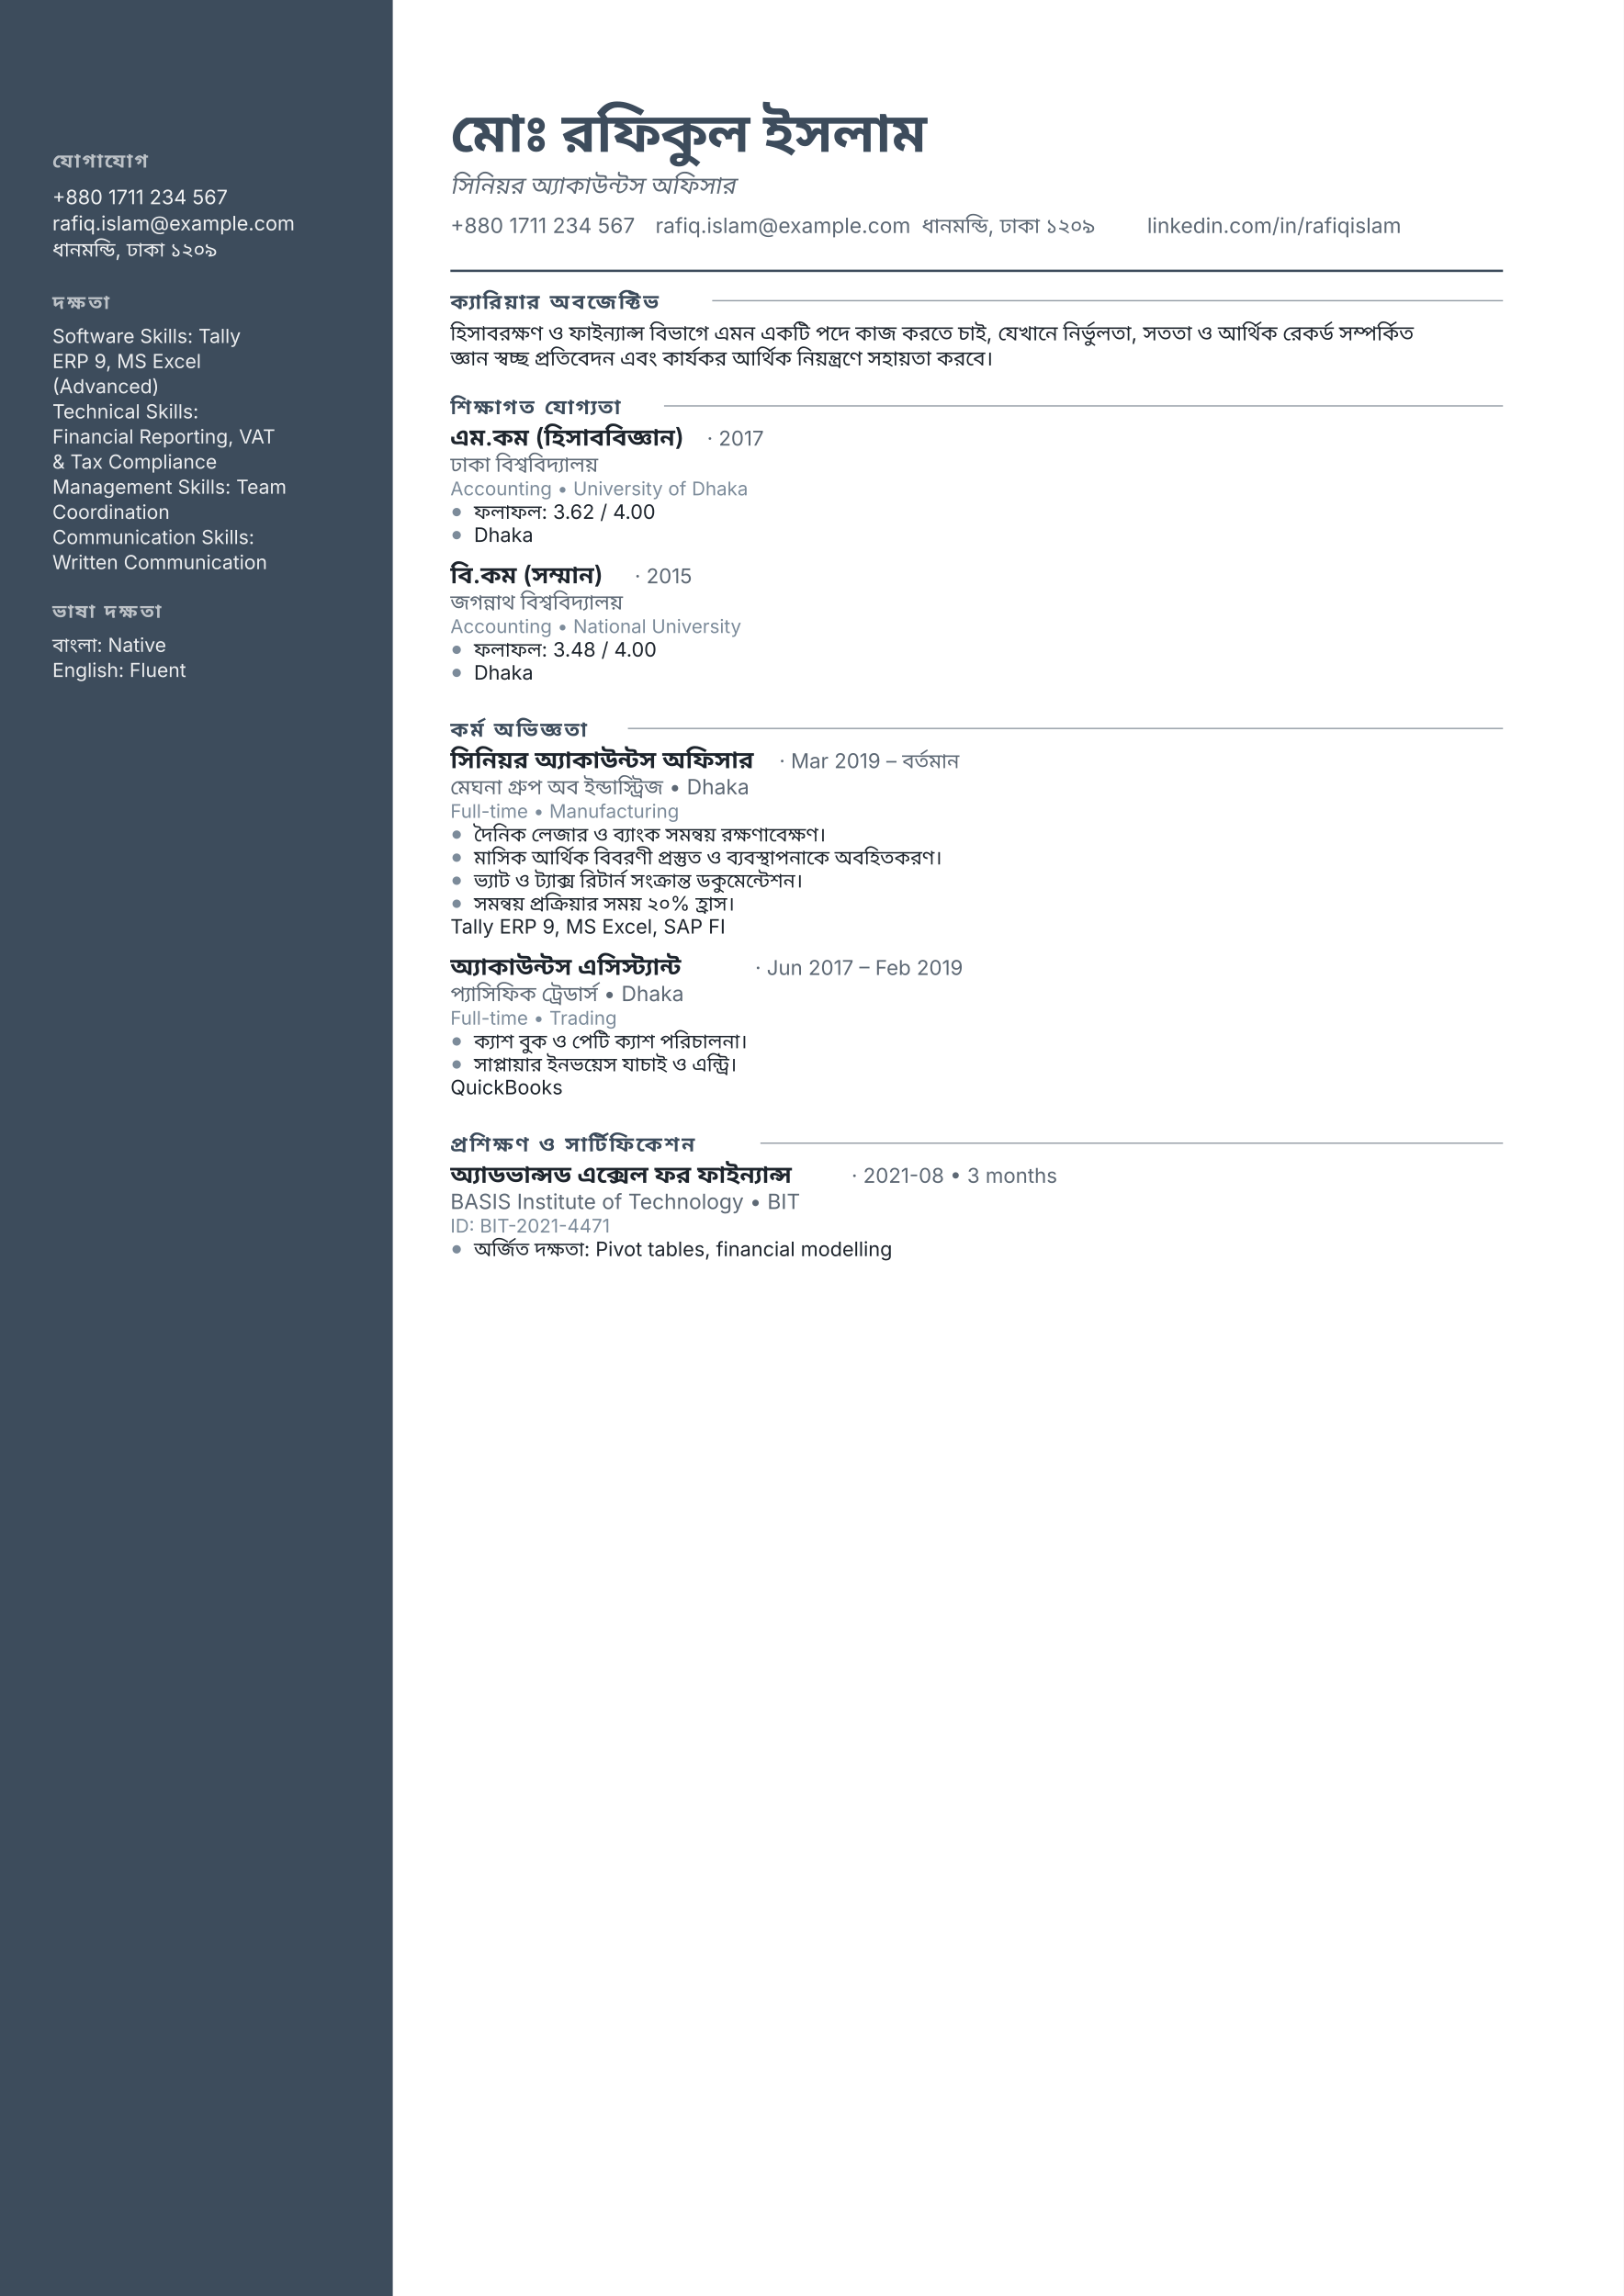
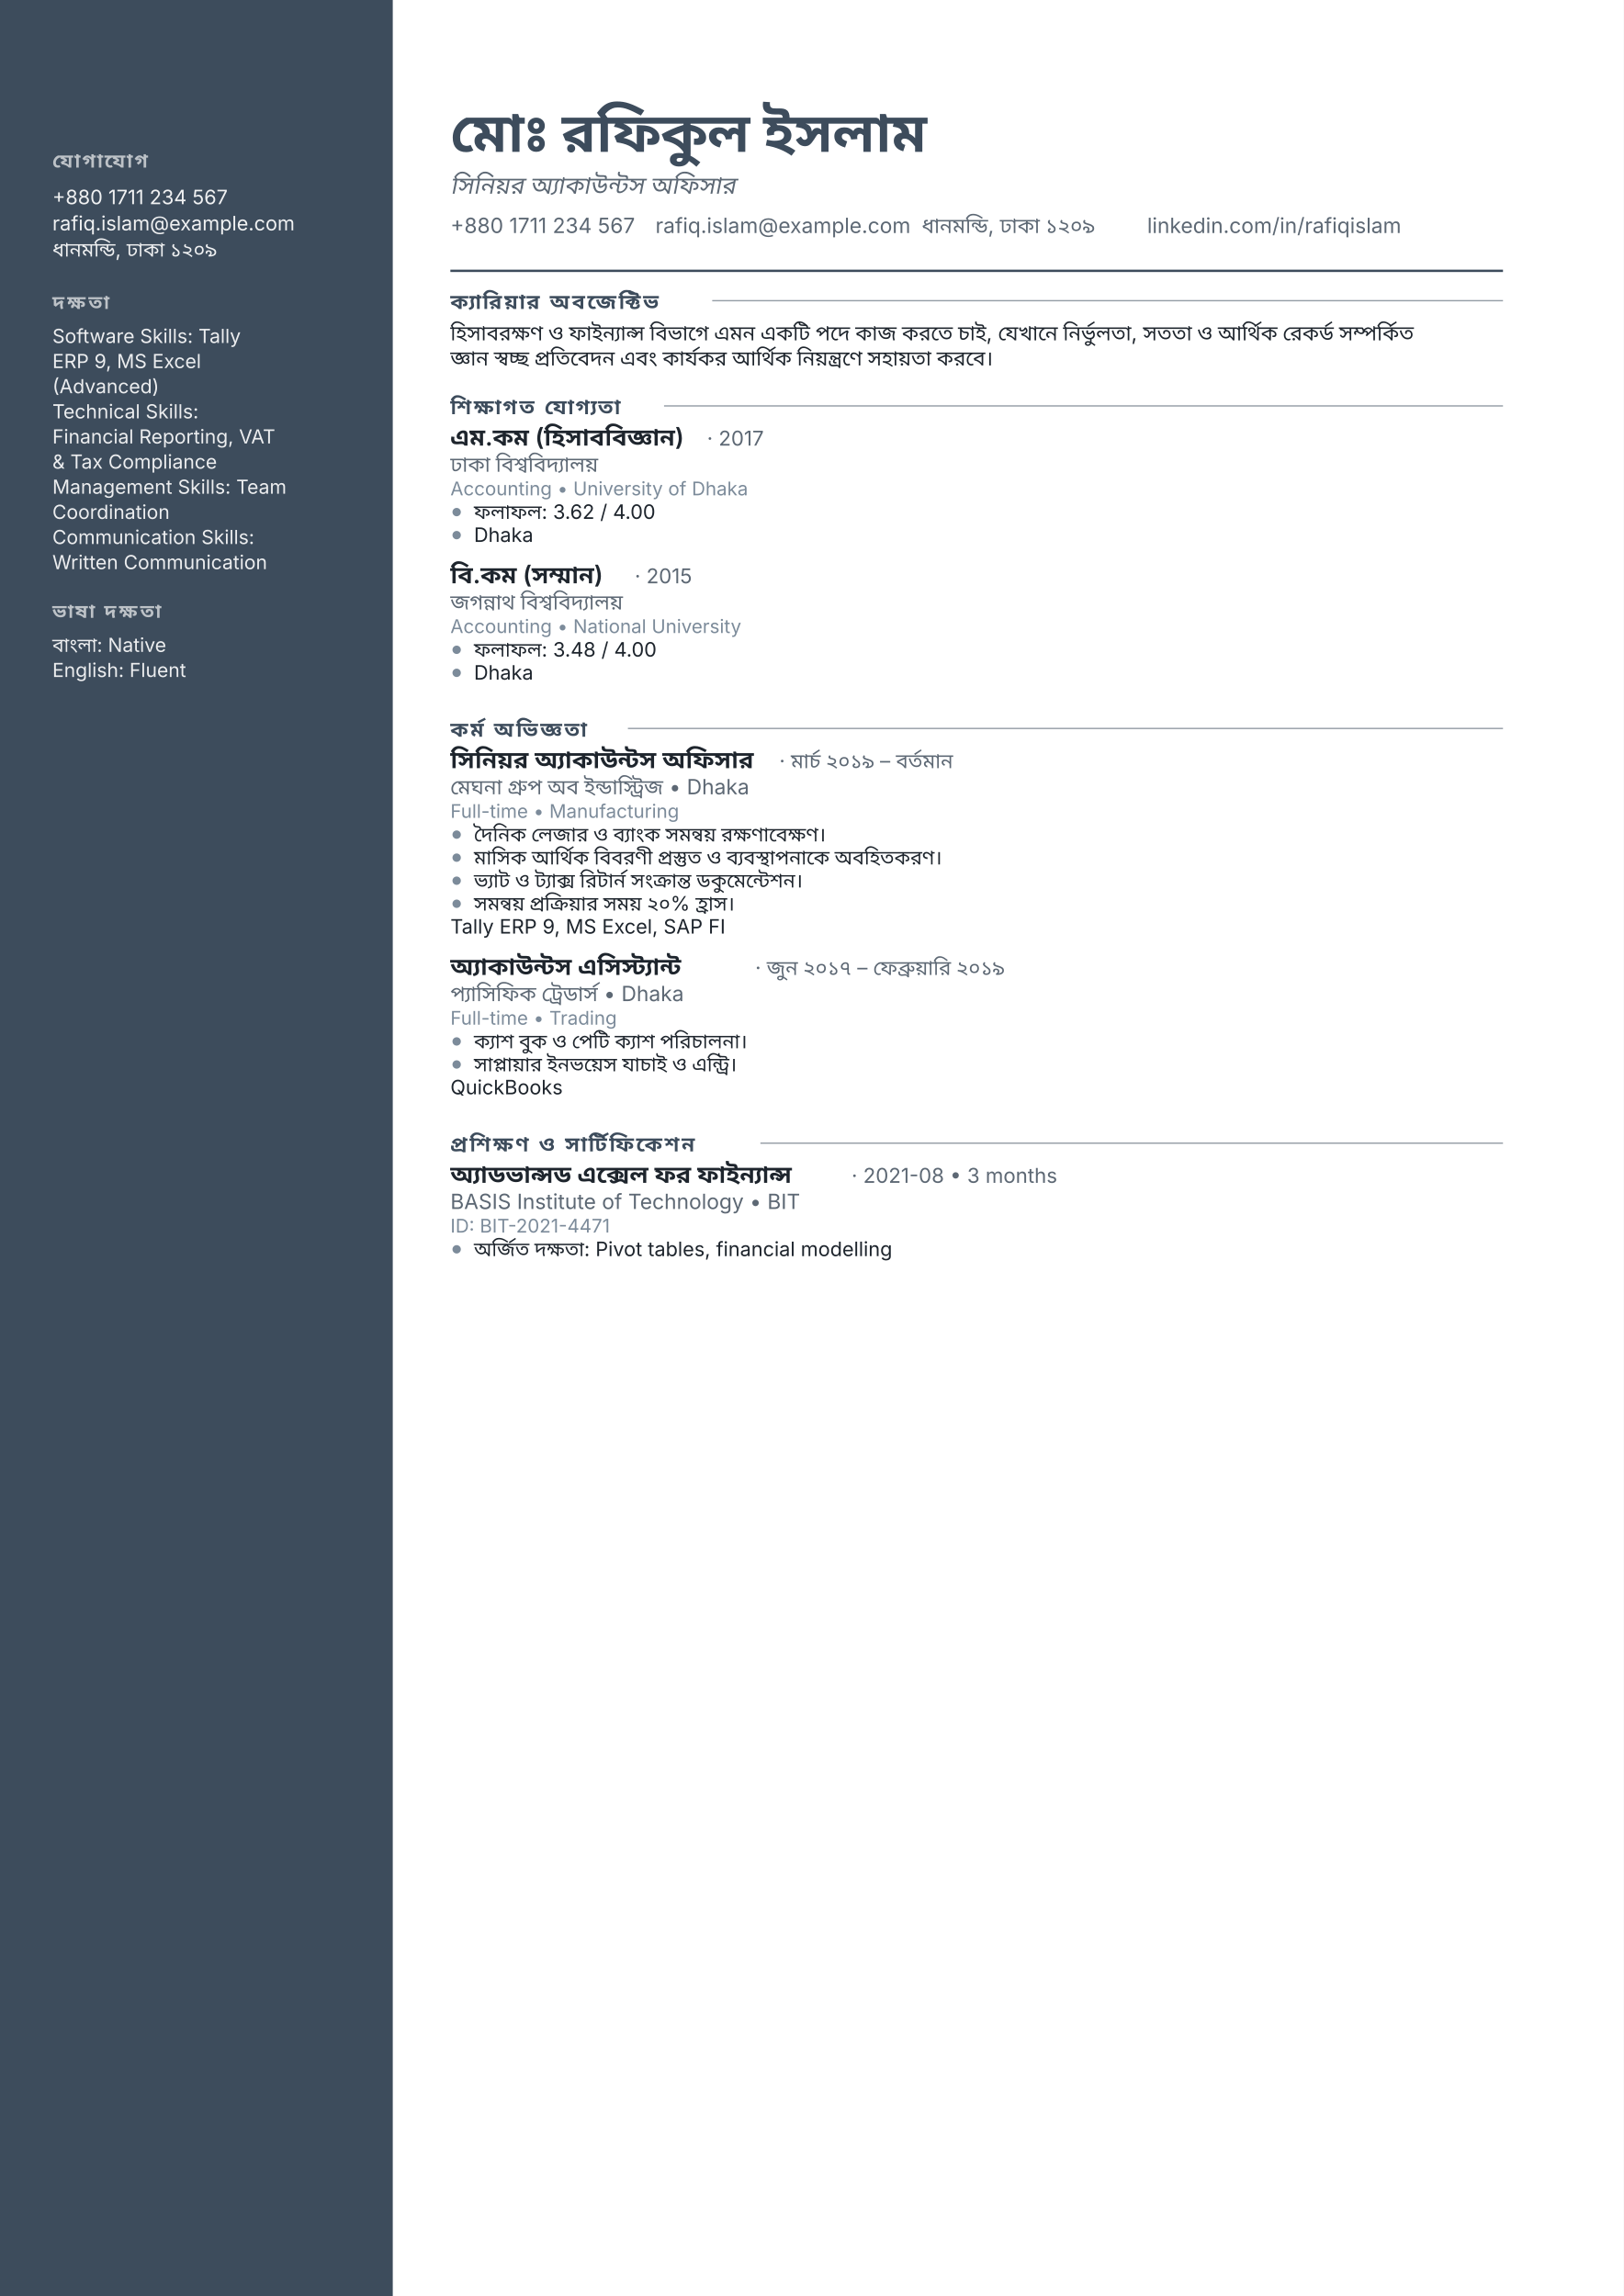
<svg xmlns="http://www.w3.org/2000/svg" width="620" height="877" viewBox="0 0 620 877" role="img" aria-label="CV template preview: Professional Manager">
  <rect width="620" height="877" fill="#ffffff" />
  <rect x="0.0" y="0.0" width="620.0" height="877.0" fill="#ffffff" />
  <rect x="0.0" y="0.0" width="150.0" height="877.0" fill="#3d4c5c" />
  <text x="20.0" y="64.0" font-family="Inter, Noto Sans Bengali, sans-serif" font-size="7.4" font-weight="700" fill="rgba(255,255,255,.66)" letter-spacing="1.2">যোগাযোগ</text>
  <text x="20.0" y="78.0" font-family="Inter, Noto Sans Bengali, sans-serif" font-size="7.6" font-weight="400" fill="rgba(255,255,255,.92)">+880 1711 234 567</text>
  <text x="20.0" y="88.0" font-family="Inter, Noto Sans Bengali, sans-serif" font-size="7.6" font-weight="400" fill="rgba(255,255,255,.92)">rafiq.islam@example.com</text>
  <text x="20.0" y="98.0" font-family="Inter, Noto Sans Bengali, sans-serif" font-size="7.6" font-weight="400" fill="rgba(255,255,255,.92)">ধানমন্ডি, ঢাকা ১২০৯</text>
  <text x="20.0" y="118.0" font-family="Inter, Noto Sans Bengali, sans-serif" font-size="7.2" font-weight="700" fill="rgba(255,255,255,.66)" letter-spacing="1.1">দক্ষতা</text>
  <text x="20.0" y="131.0" font-family="Inter, Noto Sans Bengali, sans-serif" font-size="7.4" font-weight="400" fill="rgba(255,255,255,.9)">Software Skills: Tally</text>
  <text x="20.0" y="140.6" font-family="Inter, Noto Sans Bengali, sans-serif" font-size="7.4" font-weight="400" fill="rgba(255,255,255,.9)">ERP 9, MS Excel</text>
  <text x="20.0" y="150.2" font-family="Inter, Noto Sans Bengali, sans-serif" font-size="7.4" font-weight="400" fill="rgba(255,255,255,.9)">(Advanced)</text>
  <text x="20.0" y="159.8" font-family="Inter, Noto Sans Bengali, sans-serif" font-size="7.4" font-weight="400" fill="rgba(255,255,255,.9)">Technical Skills:</text>
  <text x="20.0" y="169.4" font-family="Inter, Noto Sans Bengali, sans-serif" font-size="7.4" font-weight="400" fill="rgba(255,255,255,.9)">Financial Reporting, VAT</text>
  <text x="20.0" y="179.0" font-family="Inter, Noto Sans Bengali, sans-serif" font-size="7.4" font-weight="400" fill="rgba(255,255,255,.9)">&amp; Tax Compliance</text>
  <text x="20.0" y="188.6" font-family="Inter, Noto Sans Bengali, sans-serif" font-size="7.4" font-weight="400" fill="rgba(255,255,255,.9)">Management Skills: Team</text>
  <text x="20.0" y="198.2" font-family="Inter, Noto Sans Bengali, sans-serif" font-size="7.4" font-weight="400" fill="rgba(255,255,255,.9)">Coordination</text>
  <text x="20.0" y="207.8" font-family="Inter, Noto Sans Bengali, sans-serif" font-size="7.4" font-weight="400" fill="rgba(255,255,255,.9)">Communication Skills:</text>
  <text x="20.0" y="217.4" font-family="Inter, Noto Sans Bengali, sans-serif" font-size="7.4" font-weight="400" fill="rgba(255,255,255,.9)">Written Communication</text>
  <text x="20.0" y="236.0" font-family="Inter, Noto Sans Bengali, sans-serif" font-size="7.2" font-weight="700" fill="rgba(255,255,255,.66)" letter-spacing="1.1">ভাষা দক্ষতা</text>
  <text x="20.0" y="249.0" font-family="Inter, Noto Sans Bengali, sans-serif" font-size="7.4" font-weight="400" fill="rgba(255,255,255,.9)">বাংলা: Native</text>
  <text x="20.0" y="258.6" font-family="Inter, Noto Sans Bengali, sans-serif" font-size="7.4" font-weight="400" fill="rgba(255,255,255,.9)">English: Fluent</text>
  <text x="172.0" y="58.0" font-family="Inter, Noto Sans Bengali, sans-serif" font-size="21" font-weight="700" fill="#3d4c5c" letter-spacing="-0.2">মোঃ রফিকুল ইসলাম</text>
  <text x="172.0" y="74.0" font-family="Inter, Noto Sans Bengali, sans-serif" font-size="9.2" font-weight="400" fill="#5d6874" font-style="italic">সিনিয়র অ্যাকাউন্টস অফিসার</text>
  <text x="172.0" y="89.0" font-family="Inter, Noto Sans Bengali, sans-serif" font-size="8" font-weight="400" fill="#5d6874">+880 1711 234 567</text>
  <text x="250.3" y="89.0" font-family="Inter, Noto Sans Bengali, sans-serif" font-size="8" font-weight="400" fill="#5d6874">rafiq.islam@example.com</text>
  <text x="352.0" y="89.0" font-family="Inter, Noto Sans Bengali, sans-serif" font-size="8" font-weight="400" fill="#5d6874">ধানমন্ডি, ঢাকা ১২০৯</text>
  <text x="438.1" y="89.0" font-family="Inter, Noto Sans Bengali, sans-serif" font-size="8" font-weight="400" fill="#5d6874">linkedin.com/in/rafiqislam</text>
  <rect x="172.0" y="103.0" width="402.0" height="0.9" fill="#3d4c5c" />
  <text x="172.0" y="118.0" font-family="Inter, Noto Sans Bengali, sans-serif" font-size="7.9" font-weight="700" fill="#3d4c5c" letter-spacing="0.9">ক্যারিয়ার অবজেক্টিভ</text>
  <rect x="272.0" y="114.6" width="302.0" height="0.5" fill="#3d4c5c" opacity="0.55" />
  <text x="172.0" y="130.0" font-family="Inter, Noto Sans Bengali, sans-serif" font-size="7.9" font-weight="400" fill="#1e252d">হিসাবরক্ষণ ও ফাইন্যান্স বিভাগে এমন একটি পদে কাজ করতে চাই, যেখানে নির্ভুলতা, সততা ও আর্থিক রেকর্ড সম্পর্কিত</text>
  <text x="172.0" y="139.6" font-family="Inter, Noto Sans Bengali, sans-serif" font-size="7.9" font-weight="400" fill="#1e252d">জ্ঞান স্বচ্ছ প্রতিবেদন এবং কার্যকর আর্থিক নিয়ন্ত্রণে সহায়তা করবে।</text>
  <text x="172.0" y="158.2" font-family="Inter, Noto Sans Bengali, sans-serif" font-size="7.9" font-weight="700" fill="#3d4c5c" letter-spacing="0.9">শিক্ষাগত যোগ্যতা</text>
  <rect x="253.6" y="154.8" width="320.4" height="0.5" fill="#3d4c5c" opacity="0.55" />
  <text x="172.0" y="170.2" font-family="Inter, Noto Sans Bengali, sans-serif" font-size="9.2" font-weight="600" fill="#1e252d">এম.কম (হিসাববিজ্ঞান)</text>
  <text x="270.0" y="170.2" font-family="Inter, Noto Sans Bengali, sans-serif" font-size="7.8" font-weight="400" fill="#5d6874">· 2017</text>
  <text x="172.0" y="180.2" font-family="Inter, Noto Sans Bengali, sans-serif" font-size="8" font-weight="400" fill="#5d6874">ঢাকা বিশ্ববিদ্যালয়</text>
  <text x="172.0" y="189.2" font-family="Inter, Noto Sans Bengali, sans-serif" font-size="7.2" font-weight="400" fill="#7c8b9a">Accounting • University of Dhaka</text>
  <circle cx="174.4" cy="195.6" r="1.6" fill="#7c8b9a" />
  <text x="181.0" y="198.2" font-family="Inter, Noto Sans Bengali, sans-serif" font-size="7.6" font-weight="400" fill="#1e252d">ফলাফল: 3.62 / 4.00</text>
  <circle cx="174.4" cy="204.4" r="1.6" fill="#7c8b9a" />
  <text x="181.0" y="207.0" font-family="Inter, Noto Sans Bengali, sans-serif" font-size="7.6" font-weight="400" fill="#1e252d">Dhaka</text>
  <text x="172.0" y="222.8" font-family="Inter, Noto Sans Bengali, sans-serif" font-size="9.2" font-weight="600" fill="#1e252d">বি.কম (সম্মান)</text>
  <text x="242.4" y="222.8" font-family="Inter, Noto Sans Bengali, sans-serif" font-size="7.8" font-weight="400" fill="#5d6874">· 2015</text>
  <text x="172.0" y="232.8" font-family="Inter, Noto Sans Bengali, sans-serif" font-size="8" font-weight="400" fill="#5d6874">জগন্নাথ বিশ্ববিদ্যালয়</text>
  <text x="172.0" y="241.8" font-family="Inter, Noto Sans Bengali, sans-serif" font-size="7.2" font-weight="400" fill="#7c8b9a">Accounting • National University</text>
  <circle cx="174.4" cy="248.2" r="1.6" fill="#7c8b9a" />
  <text x="181.0" y="250.8" font-family="Inter, Noto Sans Bengali, sans-serif" font-size="7.6" font-weight="400" fill="#1e252d">ফলাফল: 3.48 / 4.00</text>
  <circle cx="174.4" cy="257.0" r="1.6" fill="#7c8b9a" />
  <text x="181.0" y="259.6" font-family="Inter, Noto Sans Bengali, sans-serif" font-size="7.6" font-weight="400" fill="#1e252d">Dhaka</text>
  <text x="172.0" y="281.4" font-family="Inter, Noto Sans Bengali, sans-serif" font-size="7.9" font-weight="700" fill="#3d4c5c" letter-spacing="0.9">কর্ম অভিজ্ঞতা</text>
  <rect x="239.8" y="278.0" width="334.2" height="0.5" fill="#3d4c5c" opacity="0.55" />
  <text x="172.0" y="293.4" font-family="Inter, Noto Sans Bengali, sans-serif" font-size="9.2" font-weight="600" fill="#1e252d">সিনিয়র অ্যাকাউন্টস অফিসার</text>
-   <text x="297.6" y="293.4" font-family="Inter, Noto Sans Bengali, sans-serif" font-size="7.8" font-weight="400" fill="#5d6874">· Mar 2019 – বর্তমান</text>
+   <text x="297.6" y="293.4" font-family="Inter, Noto Sans Bengali, sans-serif" font-size="7.8" font-weight="400" fill="#5d6874">· মার্চ ২০১৯ – বর্তমান</text>
  <text x="172.0" y="303.4" font-family="Inter, Noto Sans Bengali, sans-serif" font-size="8" font-weight="400" fill="#5d6874">মেঘনা গ্রুপ অব ইন্ডাস্ট্রিজ • Dhaka</text>
  <text x="172.0" y="312.4" font-family="Inter, Noto Sans Bengali, sans-serif" font-size="7.2" font-weight="400" fill="#7c8b9a">Full-time • Manufacturing</text>
  <circle cx="174.4" cy="318.8" r="1.6" fill="#7c8b9a" />
  <text x="181.0" y="321.4" font-family="Inter, Noto Sans Bengali, sans-serif" font-size="7.6" font-weight="400" fill="#1e252d">দৈনিক লেজার ও ব্যাংক সমন্বয় রক্ষণাবেক্ষণ।</text>
  <circle cx="174.4" cy="327.6" r="1.6" fill="#7c8b9a" />
  <text x="181.0" y="330.2" font-family="Inter, Noto Sans Bengali, sans-serif" font-size="7.6" font-weight="400" fill="#1e252d">মাসিক আর্থিক বিবরণী প্রস্তুত ও ব্যবস্থাপনাকে অবহিতকরণ।</text>
  <circle cx="174.4" cy="336.4" r="1.6" fill="#7c8b9a" />
  <text x="181.0" y="339.0" font-family="Inter, Noto Sans Bengali, sans-serif" font-size="7.6" font-weight="400" fill="#1e252d">ভ্যাট ও ট্যাক্স রিটার্ন সংক্রান্ত ডকুমেন্টেশন।</text>
  <circle cx="174.4" cy="345.2" r="1.6" fill="#7c8b9a" />
  <text x="181.0" y="347.8" font-family="Inter, Noto Sans Bengali, sans-serif" font-size="7.6" font-weight="400" fill="#1e252d">সমন্বয় প্রক্রিয়ার সময় ২০% হ্রাস।</text>
  <text x="172.0" y="356.6" font-family="Inter, Noto Sans Bengali, sans-serif" font-size="7.6" font-weight="400" fill="#1e252d">Tally ERP 9, MS Excel, SAP FI</text>
  <text x="172.0" y="372.4" font-family="Inter, Noto Sans Bengali, sans-serif" font-size="9.2" font-weight="600" fill="#1e252d">অ্যাকাউন্টস এসিস্ট্যান্ট</text>
-   <text x="288.4" y="372.4" font-family="Inter, Noto Sans Bengali, sans-serif" font-size="7.8" font-weight="400" fill="#5d6874">· Jun 2017 – Feb 2019</text>
+   <text x="288.4" y="372.4" font-family="Inter, Noto Sans Bengali, sans-serif" font-size="7.8" font-weight="400" fill="#5d6874">· জুন ২০১৭ – ফেব্রুয়ারি ২০১৯</text>
  <text x="172.0" y="382.4" font-family="Inter, Noto Sans Bengali, sans-serif" font-size="8" font-weight="400" fill="#5d6874">প্যাসিফিক ট্রেডার্স • Dhaka</text>
  <text x="172.0" y="391.4" font-family="Inter, Noto Sans Bengali, sans-serif" font-size="7.2" font-weight="400" fill="#7c8b9a">Full-time • Trading</text>
  <circle cx="174.4" cy="397.8" r="1.6" fill="#7c8b9a" />
  <text x="181.0" y="400.4" font-family="Inter, Noto Sans Bengali, sans-serif" font-size="7.6" font-weight="400" fill="#1e252d">ক্যাশ বুক ও পেটি ক্যাশ পরিচালনা।</text>
  <circle cx="174.4" cy="406.6" r="1.6" fill="#7c8b9a" />
  <text x="181.0" y="409.2" font-family="Inter, Noto Sans Bengali, sans-serif" font-size="7.6" font-weight="400" fill="#1e252d">সাপ্লায়ার ইনভয়েস যাচাই ও এন্ট্রি।</text>
  <text x="172.0" y="418.0" font-family="Inter, Noto Sans Bengali, sans-serif" font-size="7.6" font-weight="400" fill="#1e252d">QuickBooks</text>
  <text x="172.0" y="439.8" font-family="Inter, Noto Sans Bengali, sans-serif" font-size="7.9" font-weight="700" fill="#3d4c5c" letter-spacing="0.9">প্রশিক্ষণ ও সার্টিফিকেশন</text>
  <rect x="290.4" y="436.4" width="283.6" height="0.5" fill="#3d4c5c" opacity="0.55" />
  <text x="172.0" y="451.8" font-family="Inter, Noto Sans Bengali, sans-serif" font-size="9.2" font-weight="600" fill="#1e252d">অ্যাডভান্সড এক্সেল ফর ফাইন্যান্স</text>
  <text x="325.2" y="451.8" font-family="Inter, Noto Sans Bengali, sans-serif" font-size="7.8" font-weight="400" fill="#5d6874">· 2021-08 • 3 months</text>
  <text x="172.0" y="461.8" font-family="Inter, Noto Sans Bengali, sans-serif" font-size="8" font-weight="400" fill="#5d6874">BASIS Institute of Technology • BIT</text>
  <text x="172.0" y="470.8" font-family="Inter, Noto Sans Bengali, sans-serif" font-size="7.2" font-weight="400" fill="#7c8b9a">ID: BIT-2021-4471</text>
  <circle cx="174.4" cy="477.2" r="1.6" fill="#7c8b9a" />
  <text x="181.0" y="479.8" font-family="Inter, Noto Sans Bengali, sans-serif" font-size="7.6" font-weight="400" fill="#1e252d">অর্জিত দক্ষতা: Pivot tables, financial modelling</text>
</svg>
